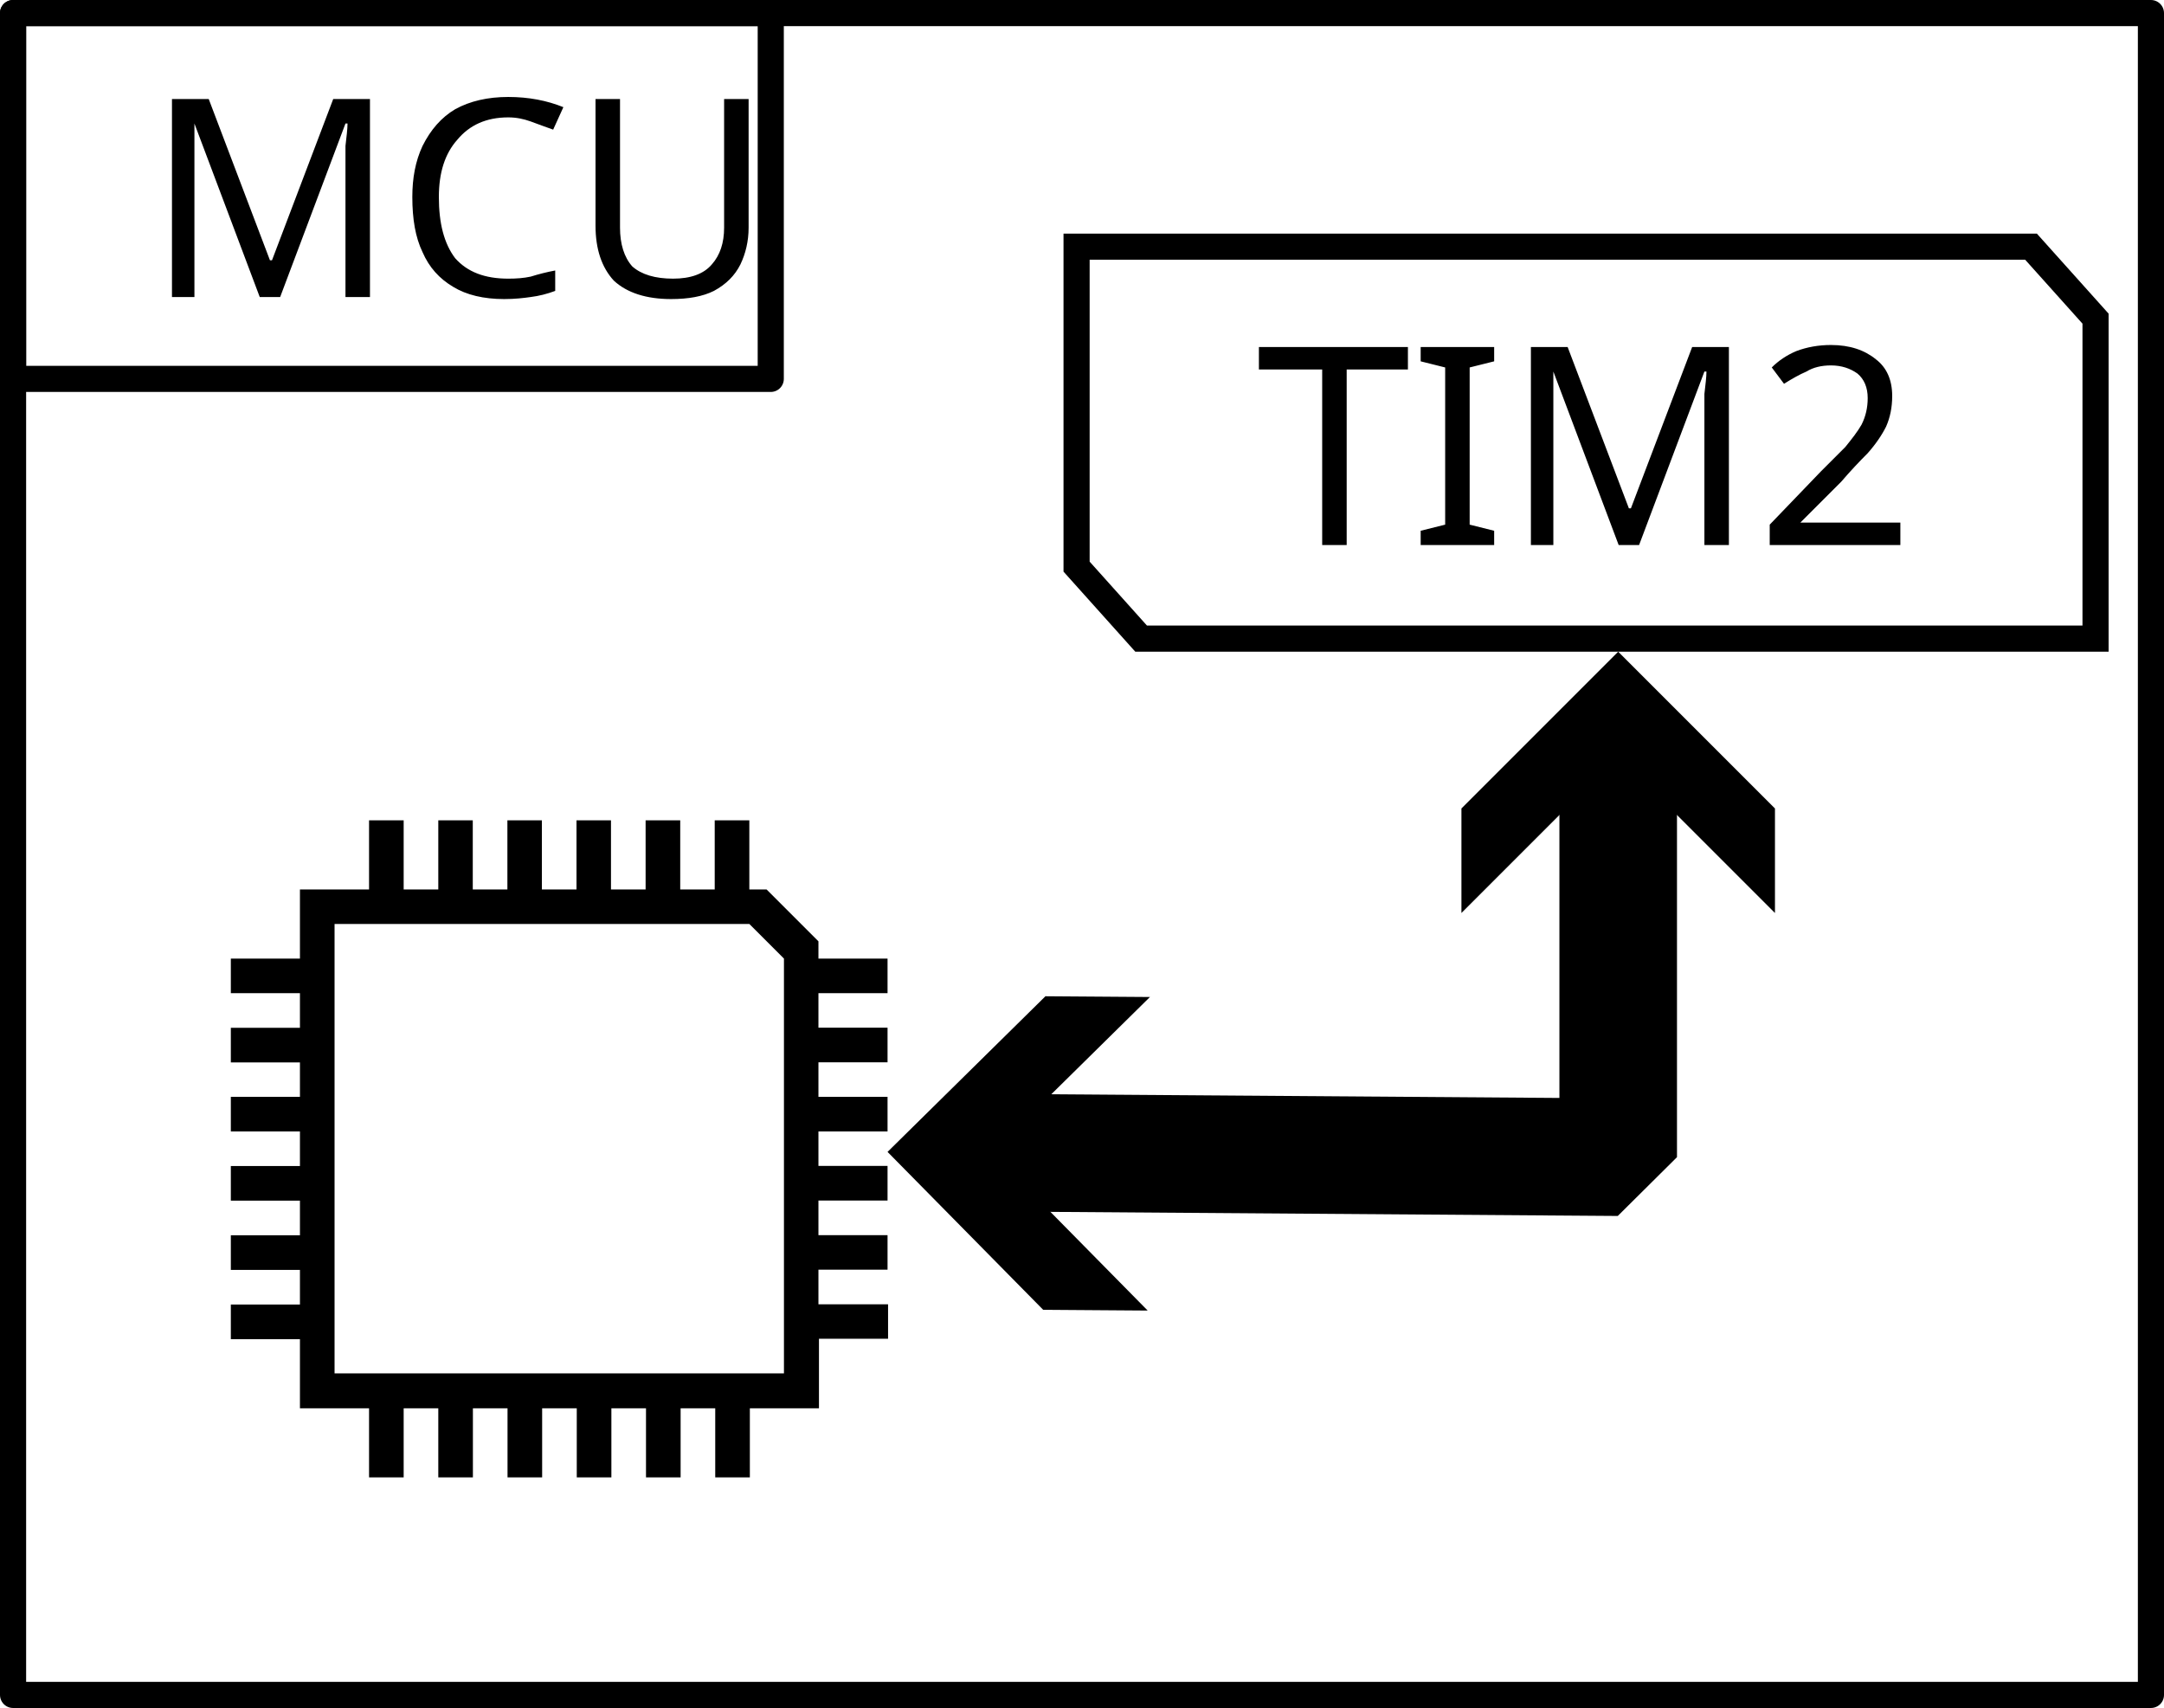
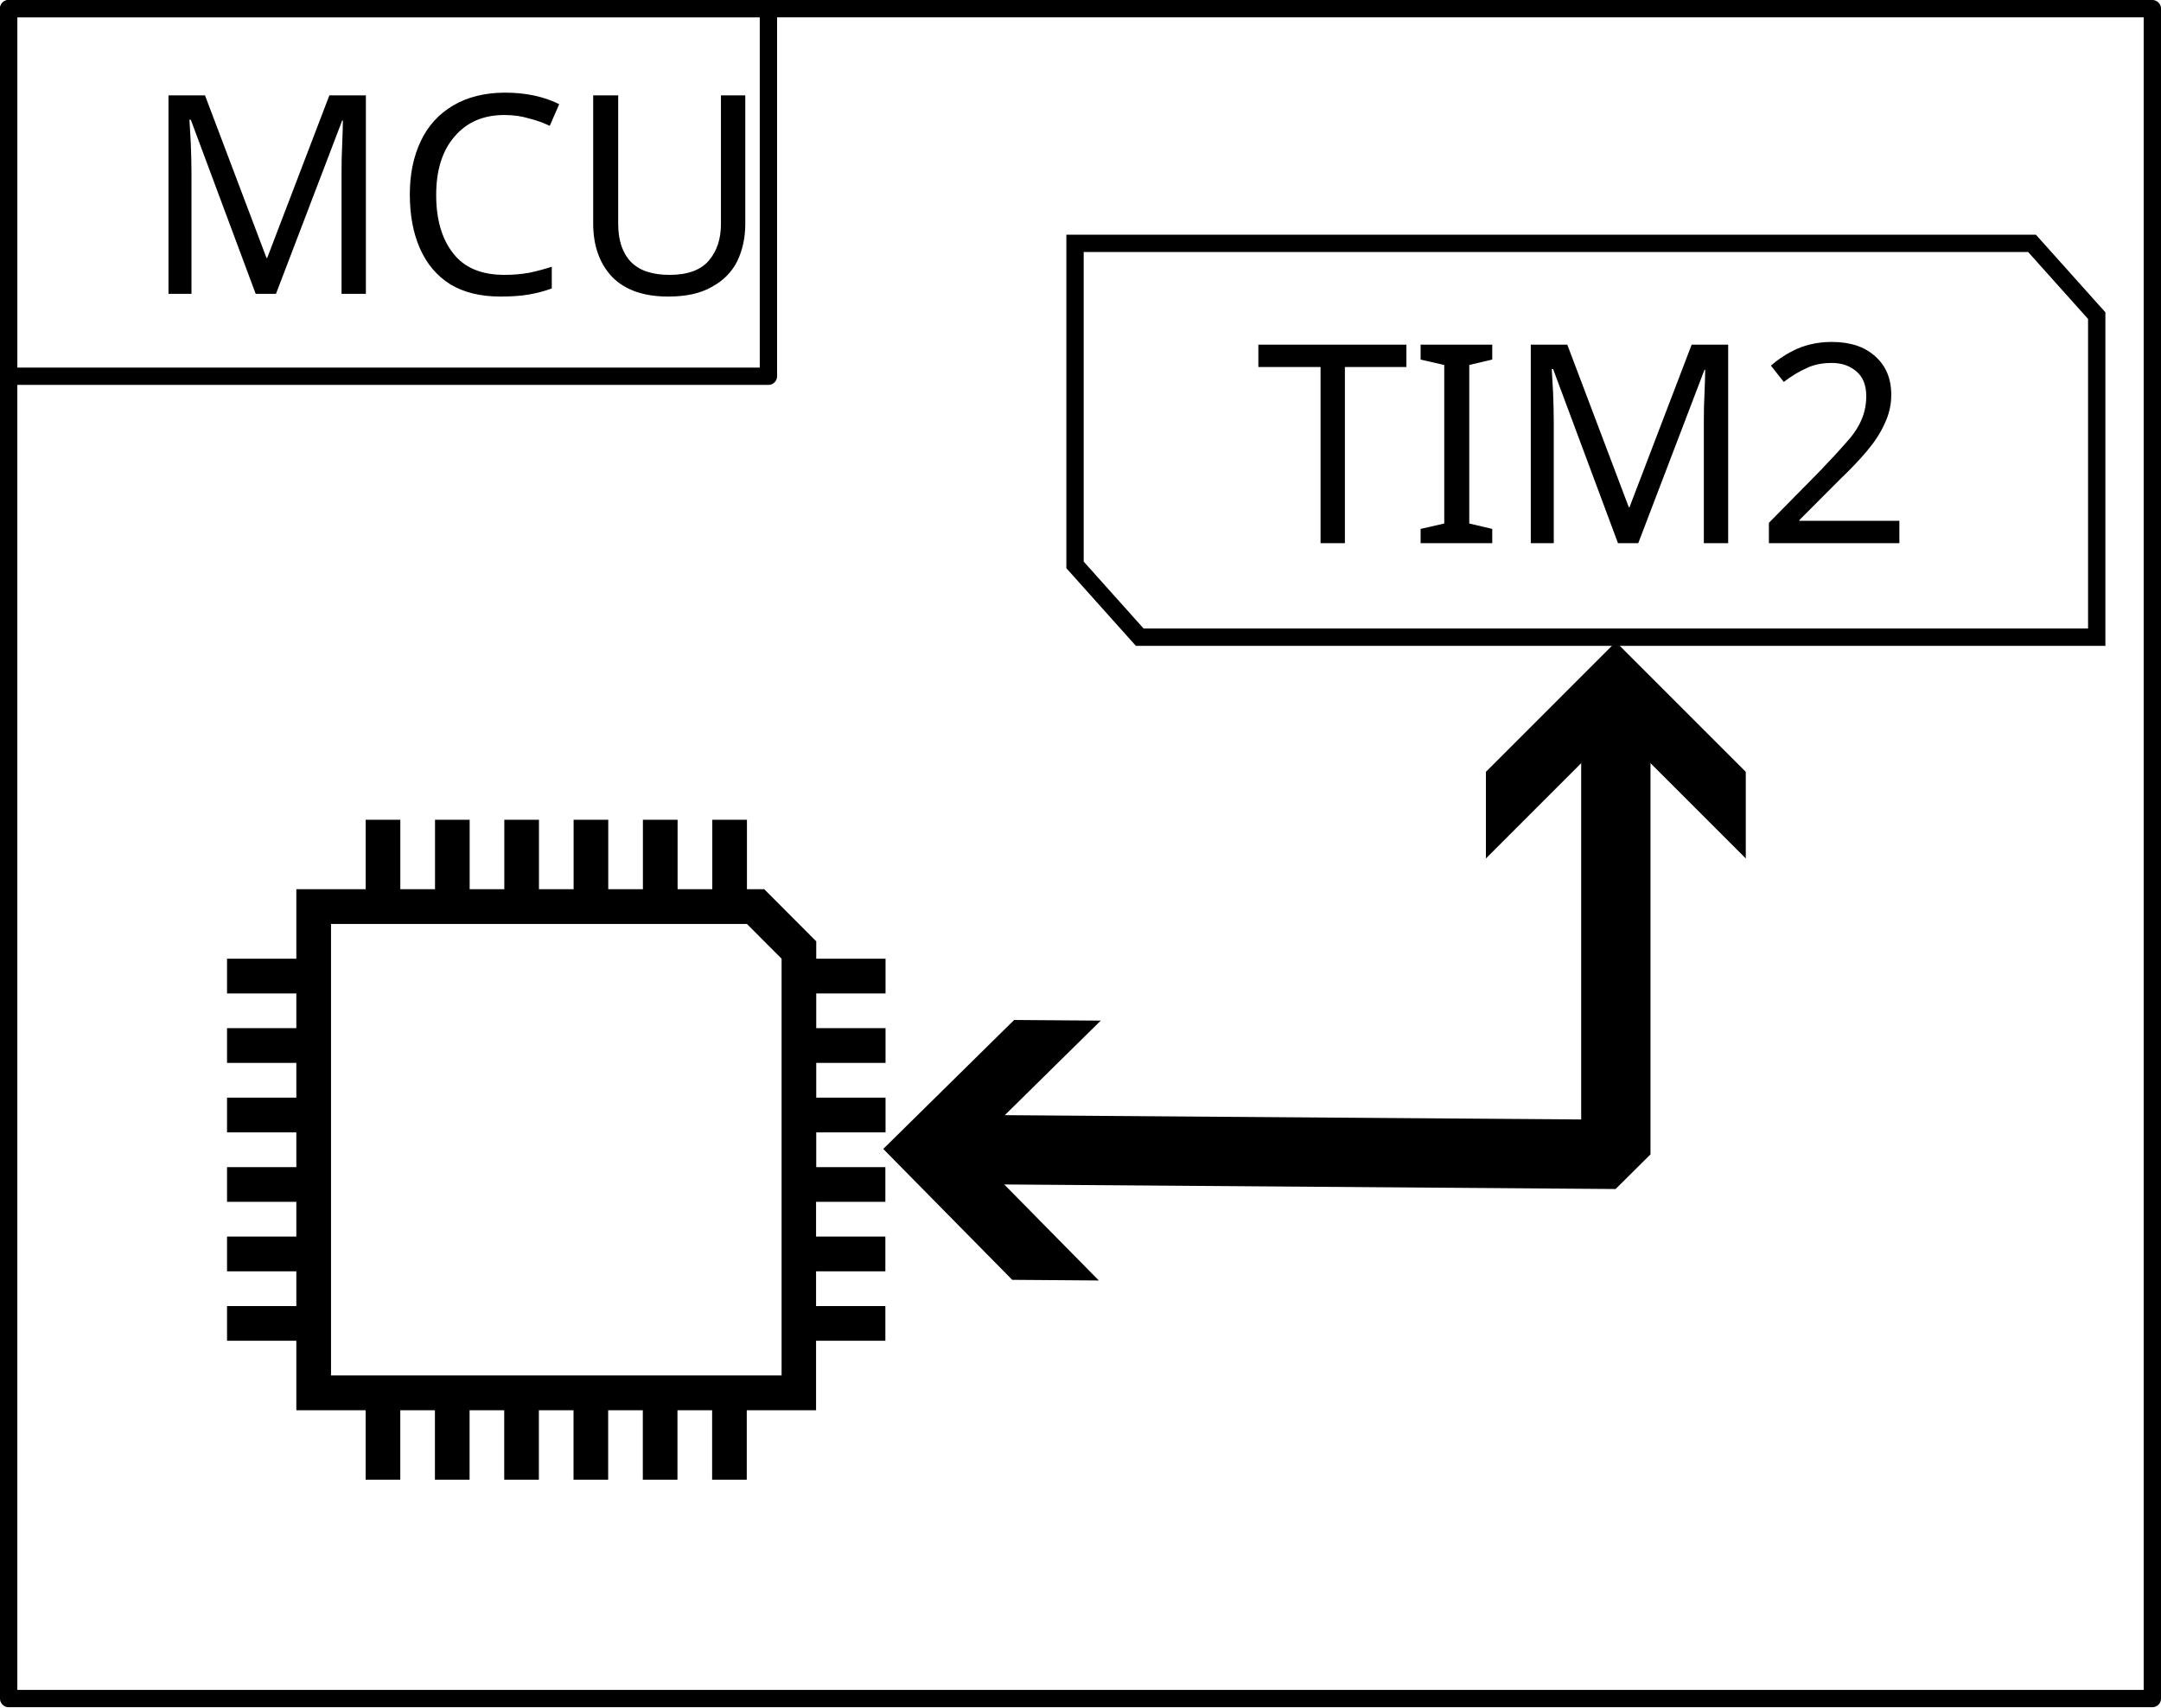
- <svg xmlns="http://www.w3.org/2000/svg" width="16.565mm" height="13.073mm" viewBox="0 0 16.565 13.073" version="1.1" id="svg1" xml:space="preserve">
+ <svg xmlns="http://www.w3.org/2000/svg" width="49.895mm" height="39.419mm" viewBox="0 0 49.895 39.419" version="1.1" id="svg1" xml:space="preserve">
  <defs id="defs1">
-     <marker style="overflow:visible" id="marker12" refX="-0.5" refY="0" orient="auto-start-reverse" markerWidth="0.4" markerHeight="0.4" viewBox="0 0 1 1" preserveAspectRatio="xMidYMid" markerUnits="userSpaceOnUse">
+     <marker style="overflow:visible" id="marker6" refX="0" refY="0" orient="auto-start-reverse" markerWidth="1" markerHeight="1" viewBox="0 0 1 1" preserveAspectRatio="xMidYMid" markerUnits="userSpaceOnUse">
+       <path style="fill:context-stroke;fill-rule:evenodd;stroke:none" d="m 1,0 -3,3 h -2 l 3,-3 -3,-3 h 2 z" id="path6" />
+     </marker>
+     <marker style="overflow:visible" id="marker4" refX="0" refY="0" orient="auto-start-reverse" markerWidth="1" markerHeight="1" viewBox="0 0 1 1" preserveAspectRatio="xMidYMid" markerUnits="userSpaceOnUse">
+       <path style="fill:context-stroke;fill-rule:evenodd;stroke:none" d="m 1,0 -3,3 h -2 l 3,-3 -3,-3 h 2 z" id="path4" />
+     </marker>
+     <marker style="overflow:visible" id="marker12" refX="-0.5" refY="0" orient="auto-start-reverse" markerWidth="0.001" markerHeight="0.001" viewBox="0 0 1 1" preserveAspectRatio="xMidYMid" markerUnits="strokeWidth">
      <path style="fill:context-stroke;fill-rule:evenodd;stroke:none" d="m 1,0 -3,3 h -2 l 3,-3 -3,-3 h 2 z" id="path12" />
    </marker>
    <marker style="overflow:visible" id="ArrowWideHeavy" refX="-0.5" refY="0" orient="auto-start-reverse" markerWidth="0.4" markerHeight="0.4" viewBox="0 0 1 1" preserveAspectRatio="xMidYMid" markerUnits="userSpaceOnUse">
      <path style="fill:context-stroke;fill-rule:evenodd;stroke:none" d="m 1,0 -3,3 h -2 l 3,-3 -3,-3 h 2 z" id="path3" />
    </marker>
  </defs>
-   <path d="m 2.825,6.279 v 0.529 h -0.529 v 0.529 h -0.529 v 0.265 h 0.529 v 0.265 h -0.529 v 0.265 h 0.529 V 8.395 H 1.767 V 8.66 h 0.529 v 0.265 h -0.529 v 0.265 h 0.529 v 0.265 h -0.529 v 0.265 h 0.529 v 0.265 h -0.529 v 0.265 h 0.529 v 0.529 h 0.529 v 0.529 h 0.265 v -0.529 h 0.265 v 0.529 h 0.265 v -0.529 h 0.265 v 0.529 h 0.265 v -0.529 h 0.265 v 0.529 h 0.265 v -0.529 h 0.265 v 0.529 h 0.265 v -0.529 h 0.265 v 0.529 h 0.265 v -0.529 h 0.529 V 10.247 h 0.529 V 9.983 H 6.265 V 9.718 h 0.529 V 9.454 H 6.265 V 9.189 h 0.529 V 8.924 H 6.265 V 8.66 h 0.529 V 8.395 H 6.265 V 8.131 h 0.529 V 7.866 H 6.265 V 7.602 h 0.529 V 7.337 H 6.265 V 7.205 L 5.868,6.808 H 5.736 V 6.279 H 5.471 V 6.808 H 5.207 V 6.279 H 4.942 V 6.808 H 4.677 V 6.279 H 4.413 V 6.808 H 4.148 V 6.279 H 3.884 V 6.808 H 3.619 V 6.279 H 3.355 V 6.808 H 3.09 V 6.279 Z M 2.561,7.072 h 3.175 l 0.265,0.265 v 3.175 h -3.44 z" style="fill:#000000;fill-opacity:1;stroke:none;stroke-width:0px" id="path1" />
-   <path id="rect5" style="fill:none;stroke:#000000;stroke-width:0.2;stroke-opacity:1" d="M 8.241,1.888 V 4.337 L 8.735,4.888 h 7.306 V 2.439 L 15.547,1.888 Z" />
-   <text xml:space="preserve" style="font-size:2.117px;font-family:'JetBrainsMonoNL Nerd Font';-inkscape-font-specification:'JetBrainsMonoNL Nerd Font';fill:#000000;fill-opacity:1;stroke:#000000;stroke-width:0.2;stroke-opacity:1" x="9.62" y="4.171" id="text5">
-     <tspan id="tspan5" style="font-size:2.117px;fill:#000000;fill-opacity:1;stroke:none;stroke-width:0.2" x="9.62" y="4.171">TIM2</tspan>
+   <path d="m 8.443,18.928 v 1.604 H 6.842 v 1.604 H 5.242 v 0.802 H 6.842 v 0.802 H 5.242 v 0.802 H 6.842 v 0.802 H 5.242 V 26.146 H 6.842 v 0.802 H 5.242 v 0.802 H 6.842 v 0.802 H 5.242 v 0.802 H 6.842 v 0.802 H 5.242 v 0.802 H 6.842 v 1.604 h 1.6 v 1.604 h 0.8 v -1.604 h 0.8 v 1.604 h 0.8 v -1.604 h 0.8 v 1.604 h 0.8 v -1.604 h 0.8 v 1.604 h 0.8 v -1.604 h 0.8 v 1.604 h 0.8 v -1.604 h 0.8 v 1.604 h 0.8 v -1.604 h 1.6 v -1.604 h 1.6 v -0.802 h -1.6 v -0.802 h 1.6 v -0.802 h -1.6 v -0.802 h 1.6 V 26.948 H 18.846 V 26.146 h 1.6 v -0.802 h -1.6 v -0.802 h 1.6 v -0.802 h -1.6 v -0.802 h 1.6 v -0.802 h -1.6 v -0.401 l -1.2,-1.203 h -0.4 v -1.604 h -0.8 v 1.604 H 15.645 V 18.928 H 14.844 v 1.604 h -0.8 v -1.604 h -0.8 v 1.604 h -0.8 v -1.604 h -0.8 v 1.604 h -0.8 v -1.604 h -0.8 v 1.604 H 9.243 v -1.604 z m -0.8,2.406 h 9.603 l 0.8,0.802 V 31.759 H 7.643 Z" style="fill:#000000;fill-opacity:1;stroke:none;stroke-width:0px" id="path1" />
+   <path id="rect5" style="fill:none;stroke:#000000;stroke-width:0.4;stroke-dasharray:none;stroke-opacity:1" d="M 24.821,5.619 V 13.043 l 1.494,1.669 H 48.411 V 7.288 L 46.917,5.619 Z" />
+   <text xml:space="preserve" style="font-size:6.409px;font-family:'JetBrainsMonoNL Nerd Font';-inkscape-font-specification:'JetBrainsMonoNL Nerd Font';fill:#000000;fill-opacity:1;stroke:#000000;stroke-width:0.2;stroke-opacity:1" x="29.023" y="12.526" id="text5" transform="scale(0.9989057,1.001095)">
+     <tspan id="tspan5" style="font-size:6.409px;fill:#000000;fill-opacity:1;stroke:none;stroke-width:0.2" x="29.023" y="12.526">TIM2</tspan>
  </text>
-   <path style="fill:none;fill-opacity:1;stroke:#000000;stroke-width:0.9;stroke-linecap:butt;stroke-linejoin:bevel;stroke-dasharray:none;stroke-opacity:1;marker-start:url(#marker12);marker-end:url(#ArrowWideHeavy)" d="m 7.394,8.821 4.993,0.036 V 5.588" id="path5" />
-   <text xml:space="preserve" style="font-size:2.822px;font-family:'JetBrainsMonoNL Nerd Font';-inkscape-font-specification:'JetBrainsMonoNL Nerd Font';fill:#222222;fill-opacity:1;stroke:none;stroke-width:0.9;stroke-linecap:butt;stroke-linejoin:bevel;stroke-dasharray:none;stroke-opacity:1" x="2.555" y="-5.943" id="text12">
-     <tspan id="tspan12" style="fill:#222222;fill-opacity:1;stroke:none;stroke-width:0.9" x="2.555" y="-5.943" />
+   <path style="fill:none;fill-opacity:1;stroke:#000000;stroke-width:1.6;stroke-linecap:butt;stroke-linejoin:bevel;stroke-dasharray:none;stroke-opacity:1;marker-start:url(#marker6);marker-end:url(#marker4)" d="m 21.393,26.536 15.915,0.118 v -10.833" id="path5" />
+   <text xml:space="preserve" style="font-size:8.545px;font-family:'JetBrainsMonoNL Nerd Font';-inkscape-font-specification:'JetBrainsMonoNL Nerd Font';fill:#222222;fill-opacity:1;stroke:none;stroke-width:0.9;stroke-linecap:butt;stroke-linejoin:bevel;stroke-dasharray:none;stroke-opacity:1" x="7.635" y="-18.097" id="text12" transform="scale(0.9989057,1.001095)">
+     <tspan id="tspan12" style="fill:#222222;fill-opacity:1;stroke:none;stroke-width:0.9" x="7.635" y="-18.097" />
  </text>
-   <text xml:space="preserve" style="font-size:2.117px;font-family:'JetBrainsMonoNL Nerd Font';-inkscape-font-specification:'JetBrainsMonoNL Nerd Font';fill:#000000;fill-opacity:1;stroke:none;stroke-width:0.9;stroke-linecap:butt;stroke-linejoin:bevel;stroke-dasharray:none;stroke-opacity:1" x="1.114" y="2.273" id="text13">
-     <tspan id="tspan13" style="font-size:2.117px;stroke-width:0.9;fill:#000000;fill-opacity:1" x="1.114" y="2.273">MCU</tspan>
+   <text xml:space="preserve" style="font-size:6.409px;font-family:'JetBrainsMonoNL Nerd Font';-inkscape-font-specification:'JetBrainsMonoNL Nerd Font';fill:#000000;fill-opacity:1;stroke:none;stroke-width:0.9;stroke-linecap:butt;stroke-linejoin:bevel;stroke-dasharray:none;stroke-opacity:1" x="3.271" y="6.778" id="text13" transform="scale(0.9989057,1.001095)">
+     <tspan id="tspan13" style="font-size:6.409px;fill:#000000;fill-opacity:1;stroke-width:0.9" x="3.271" y="6.778">MCU</tspan>
  </text>
-   <rect style="fill:none;stroke:#000000;stroke-width:0.2;stroke-linejoin:round;stroke-dasharray:none;stroke-opacity:1" id="rect1" width="16.365" height="12.873" x="0.1" y="0.1" />
-   <rect style="fill:none;stroke:#000000;stroke-width:0.2;stroke-linejoin:round;stroke-dasharray:none;stroke-opacity:1" id="rect2" width="5.8" height="2.8" x="0.1" y="0.1" />
+   <rect style="fill:none;stroke:#000000;stroke-width:0.4;stroke-linejoin:round;stroke-dasharray:none;stroke-opacity:1" id="rect1" width="49.495" height="39.019" x="0.2" y="0.2" />
+   <rect style="fill:none;stroke:#000000;stroke-width:0.4;stroke-linejoin:round;stroke-dasharray:none;stroke-opacity:1" id="rect2" width="17.542" height="8.487" x="0.2" y="0.2" />
</svg>
